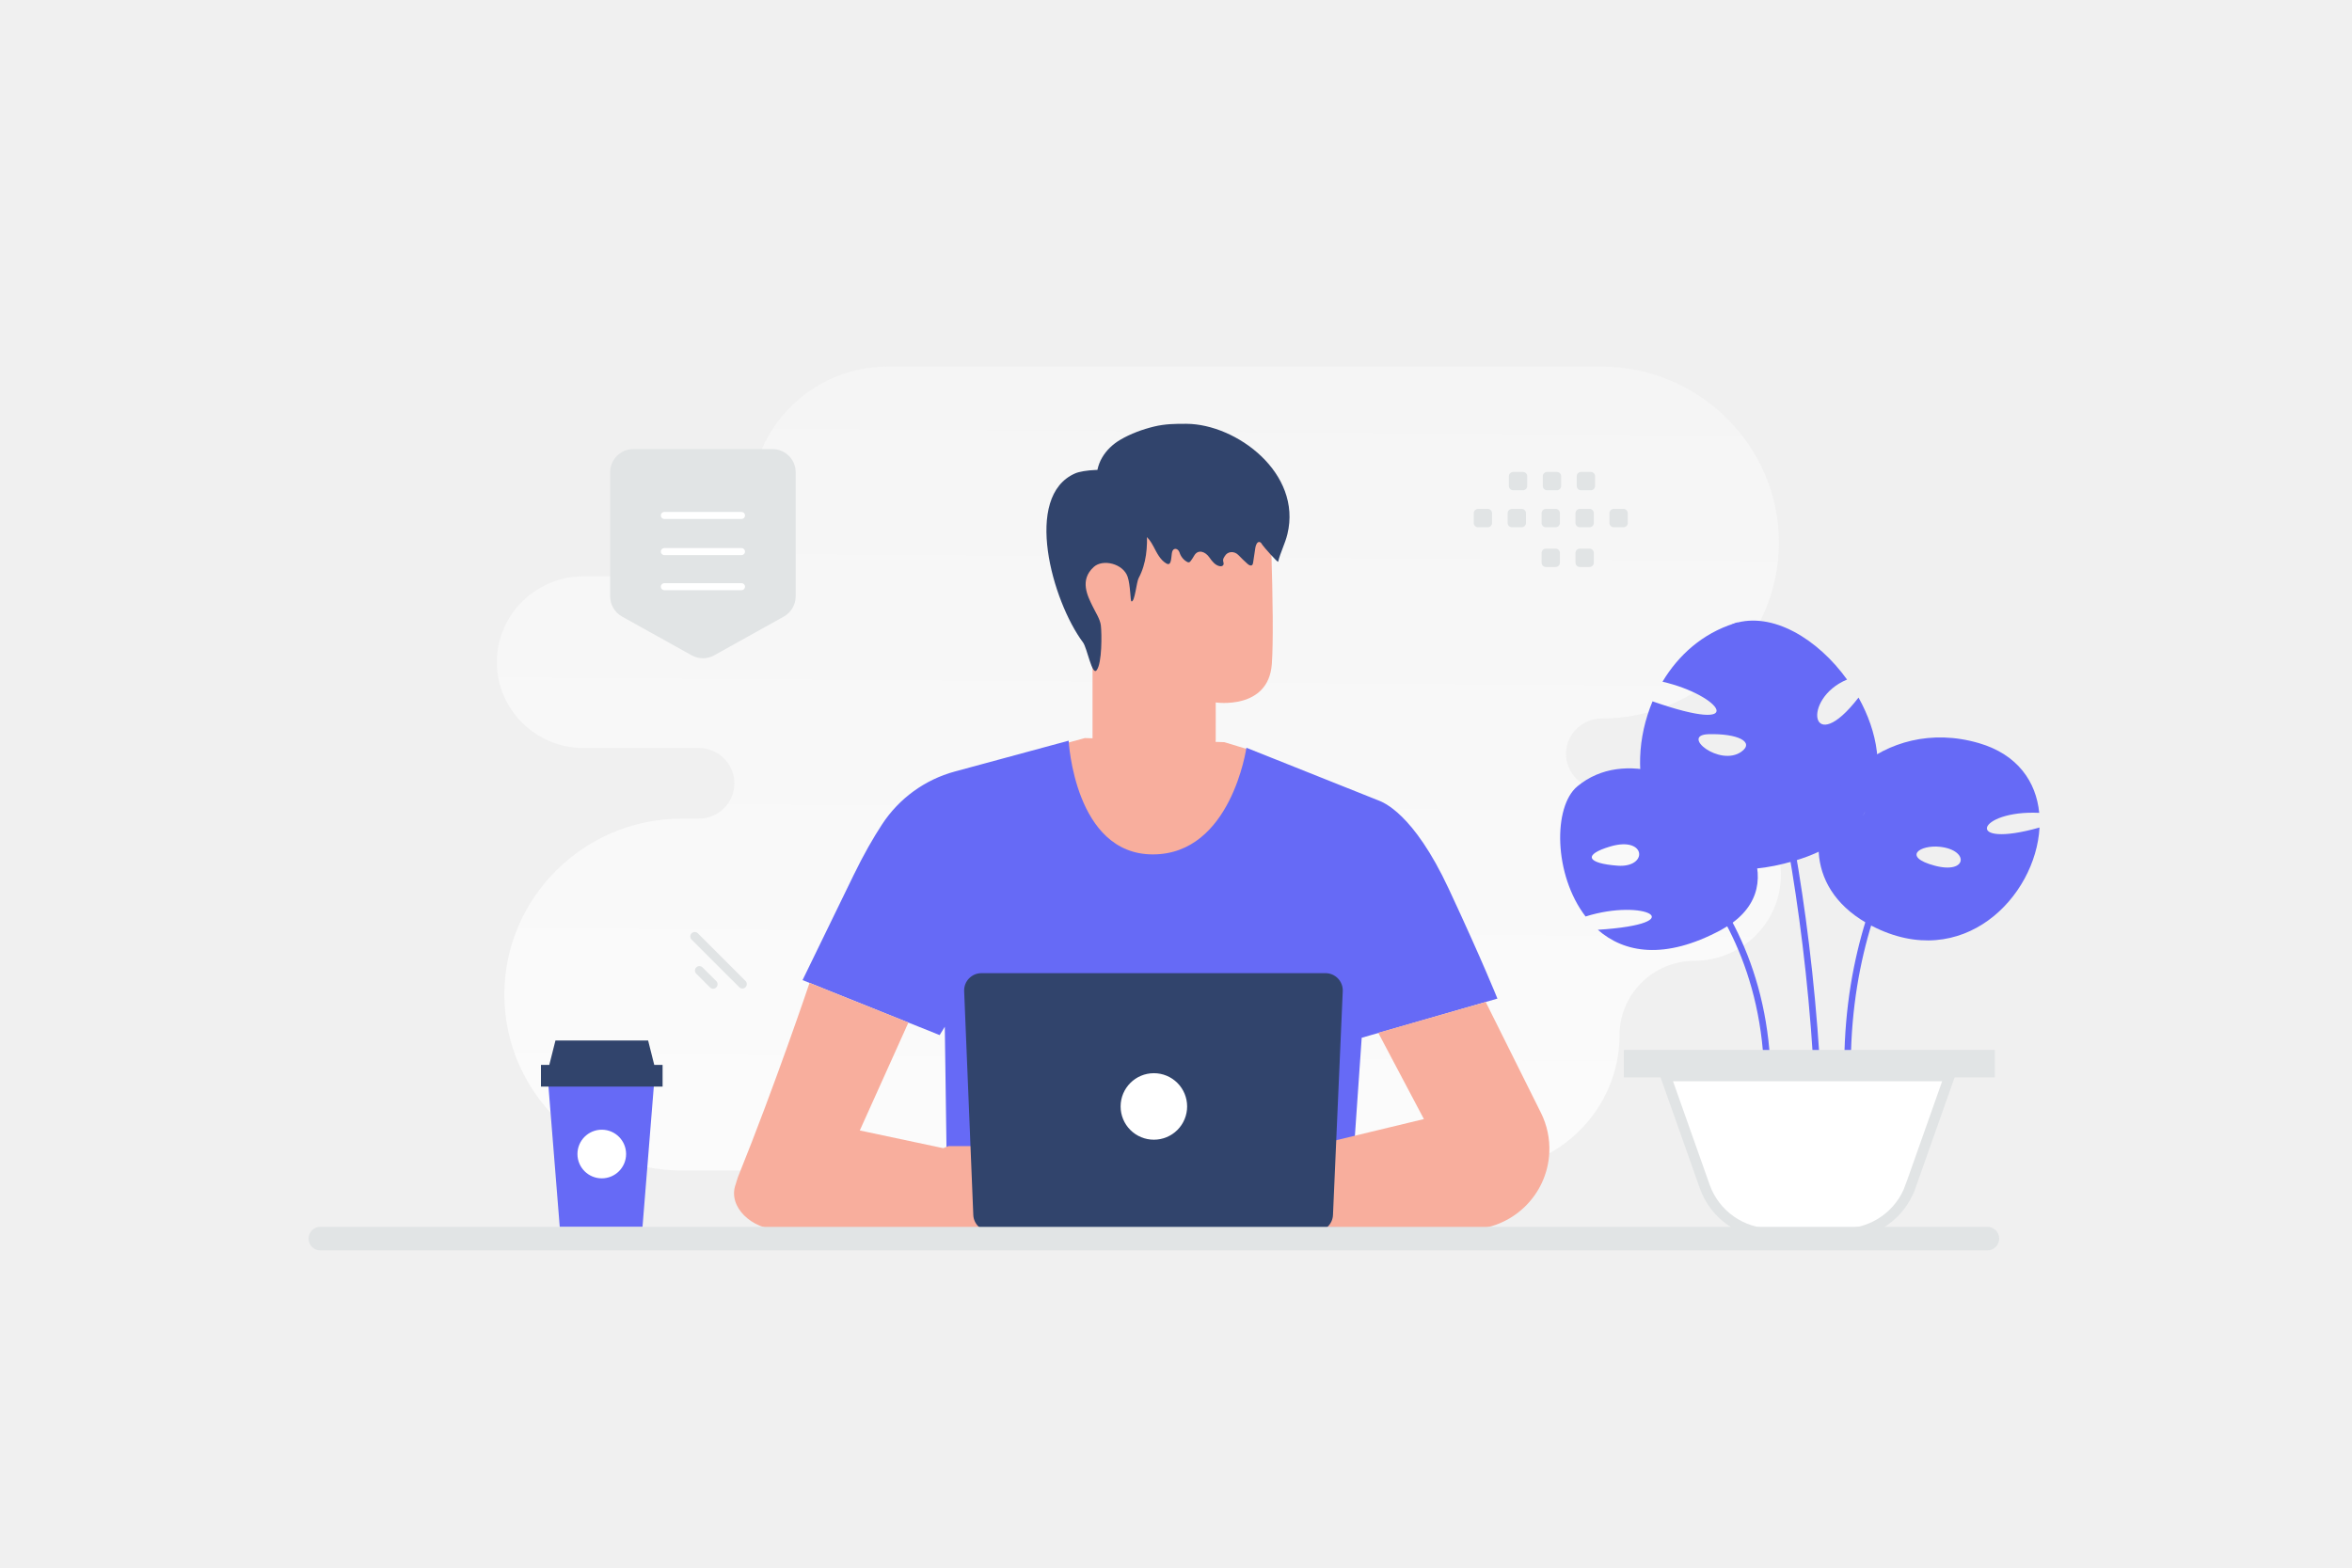
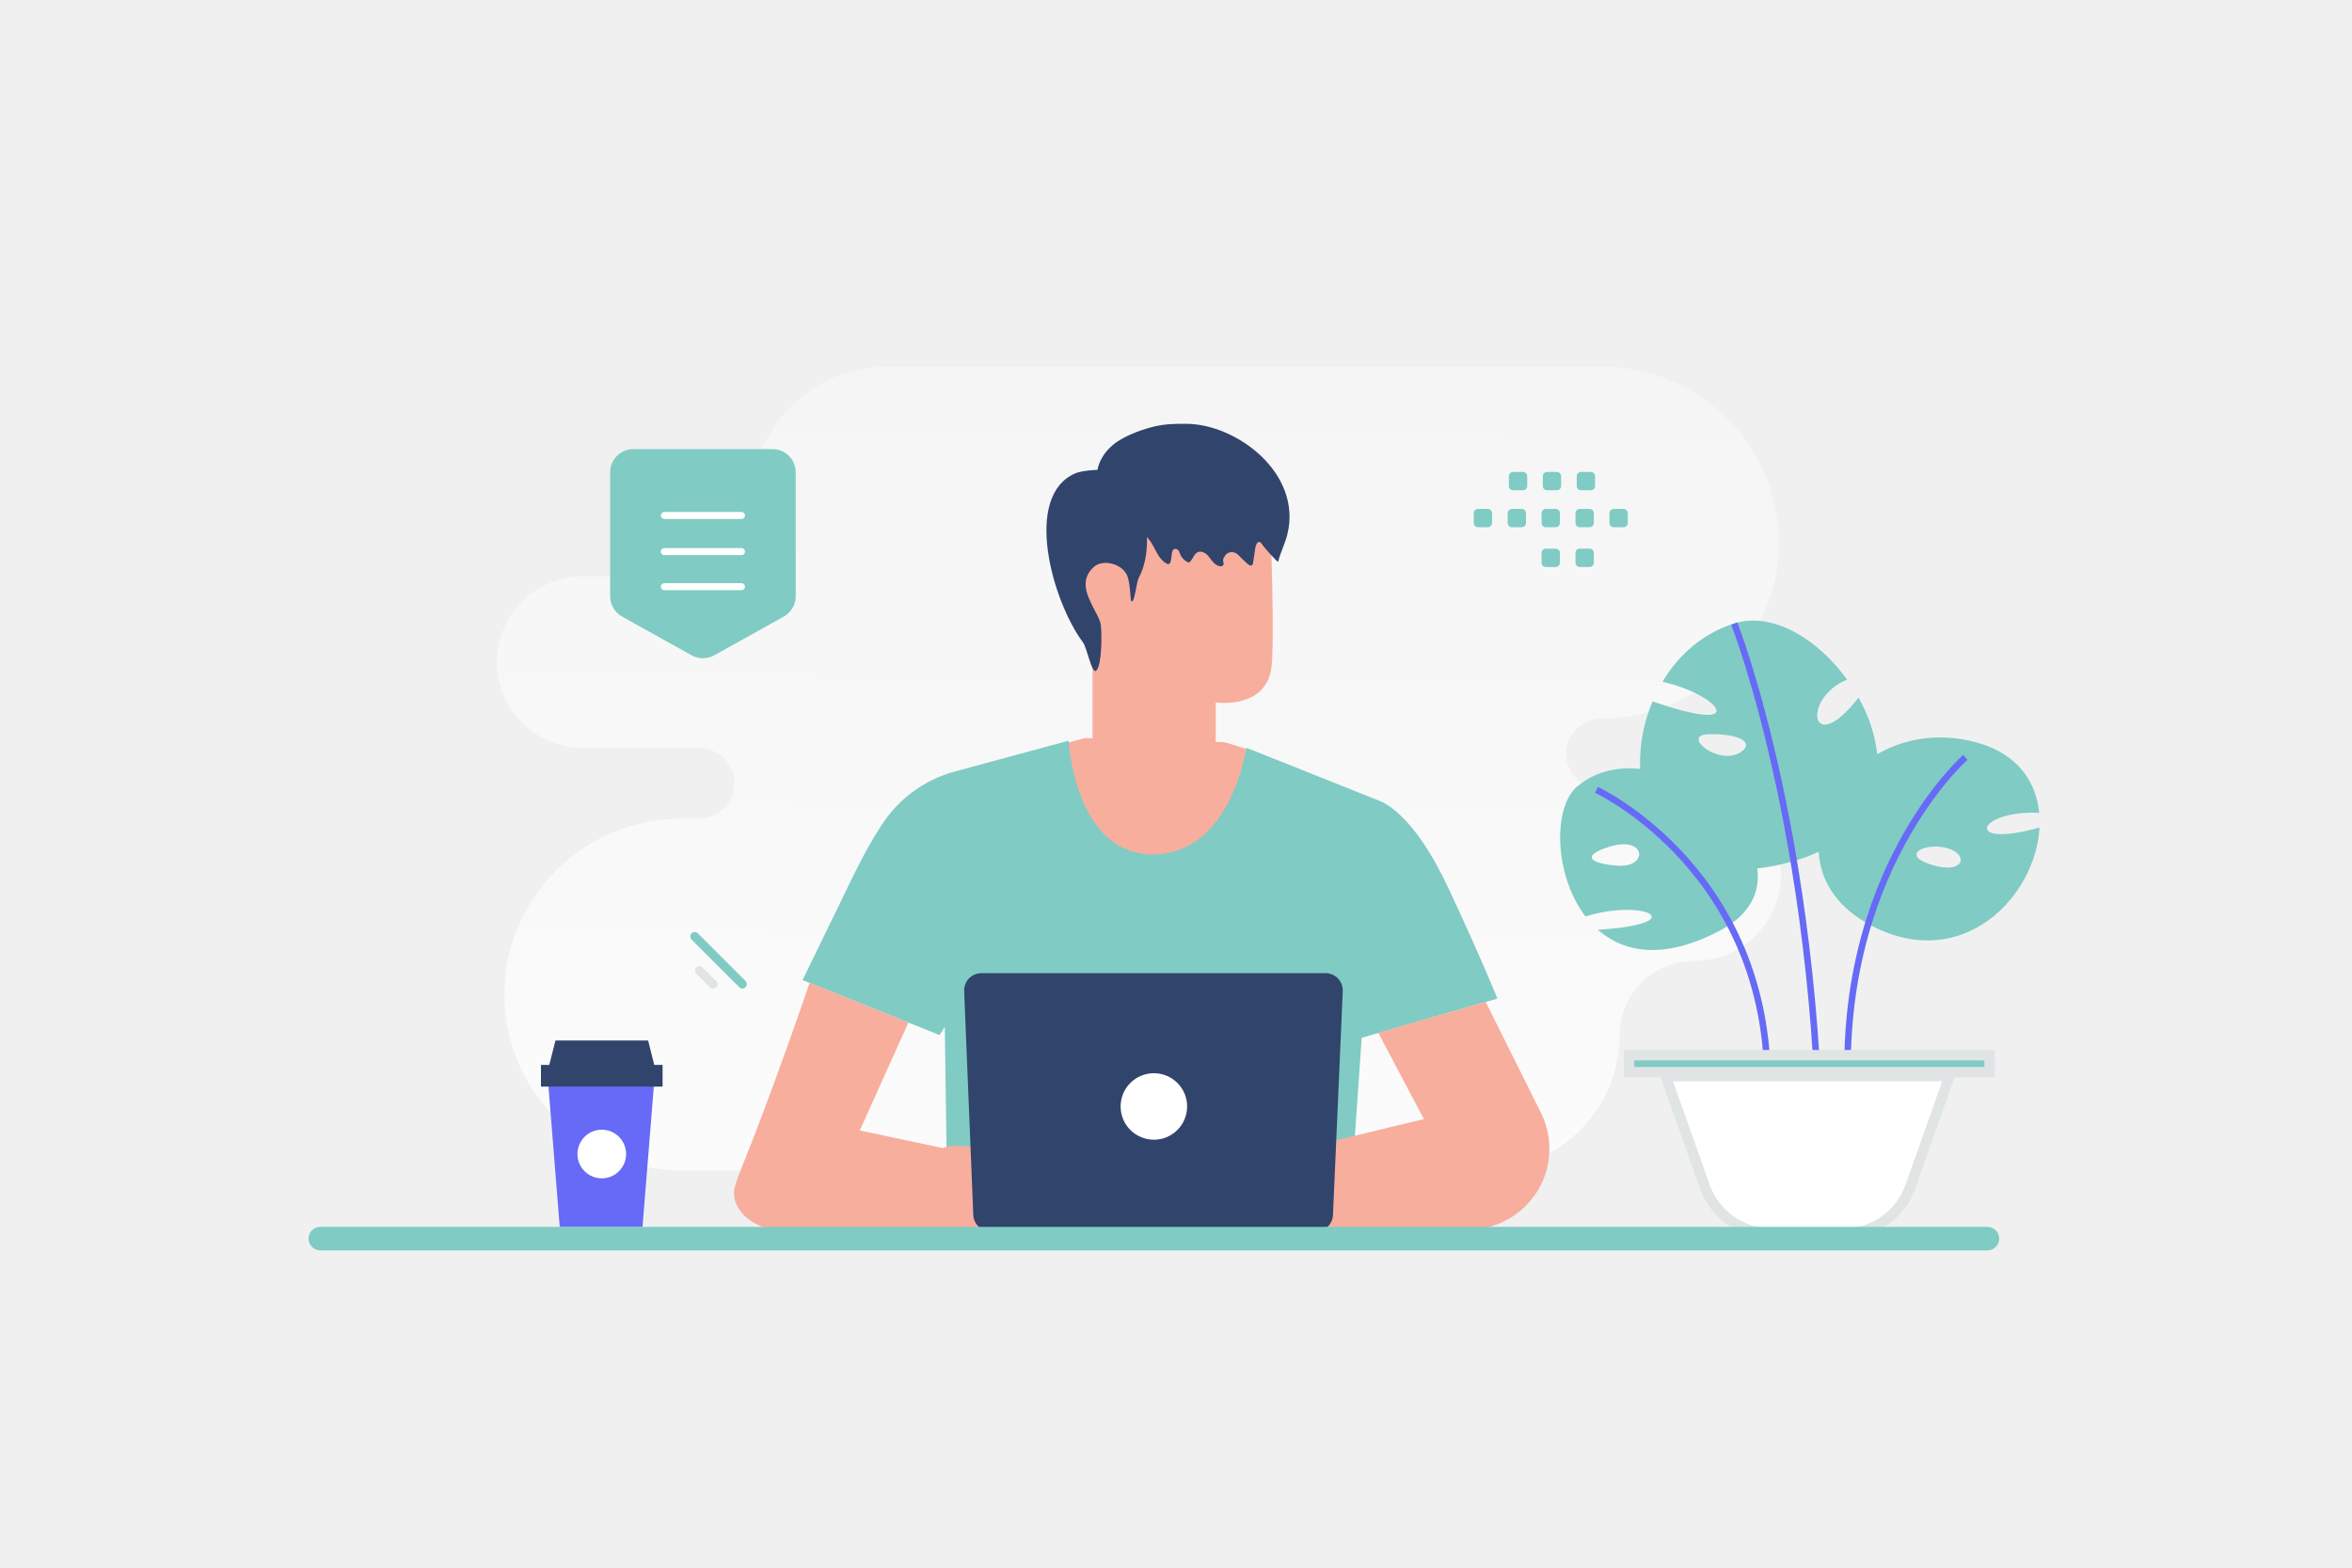
<svg xmlns="http://www.w3.org/2000/svg" width="900" height="600" viewBox="0 0 900 600" fill="none">
  <path fill="transparent" d="M0 0h900v600H0z" />
  <path fill-rule="evenodd" clip-rule="evenodd" d="M612.852 140.325c37.323 0 67.855 30.299 67.855 67.337 0 37.038-30.532 67.337-67.855 67.337-7.487 0-13.619 6.086-13.619 13.516s6.132 13.515 13.619 13.515h35.506c18.207 0 33.106 14.786 33.106 32.854 0 18.068-14.899 32.853-33.106 32.853-15.747 0-28.632 12.787-28.632 28.414 0 28.511-23.506 51.838-52.237 51.838H260.844c-37.323 0-67.855-30.299-67.855-67.337 0-37.038 30.532-67.337 67.855-67.337h6.563c7.488 0 13.62-6.078 13.62-13.516 0-7.43-6.125-13.515-13.62-13.515h-44.181c-18.208 0-33.106-14.786-33.106-32.854 0-18.046 14.861-32.816 33.037-32.853h35.552c15.747 0 28.632-12.787 28.632-28.414 0-28.511 23.506-51.838 52.237-51.838h273.274z" fill="url(#a)" />
  <path d="m480.803 287.792-12.285-3.737-53.407-1.572-12.045 3.288 1.572 29.349 27.249 17.386 26.43-.53 16.616-15.14 3.689-15.011 2.181-14.033z" fill="#F8AE9D" />
-   <path d="M326.613 334.991c3.865-7.971 7.57-14.37 10.874-19.422a48.399 48.399 0 0 1 27.874-20.288l43.559-11.804s2.262 43.527 32.221 43.527c29.959 0 35.797-40.817 35.797-40.817l50.407 20.112c1.732.673 13.424 4.715 27.024 33.888 12.959 27.778 18.621 42.004 18.621 42.004l-51.932 14.995-3.239 46.703 1.106 26.672-157.622-.353.882-30.489-.657-46.751-1.973 3.192-52.46-21.042s6.752-13.857 19.518-40.127z" fill="#666AF6" />
+   <path d="M326.613 334.991c3.865-7.971 7.57-14.37 10.874-19.422a48.399 48.399 0 0 1 27.874-20.288l43.559-11.804s2.262 43.527 32.221 43.527c29.959 0 35.797-40.817 35.797-40.817l50.407 20.112c1.732.673 13.424 4.715 27.024 33.888 12.959 27.778 18.621 42.004 18.621 42.004l-51.932 14.995-3.239 46.703 1.106 26.672-157.622-.353.882-30.489-.657-46.751-1.973 3.192-52.46-21.042s6.752-13.857 19.518-40.127z" fill="#80CBC4" />
  <path d="M446.231 303.32c-12.784-.236-27.307-25.172-27.307-25.172l-.834-64.054c-.668-18.449 10.808-34.168 31.493-34.254l1.92.086c19.252.919 34.498 14.863 35.013 32.046.487 15.992.779 33.659.153 42.194-1.308 17.667-21.464 14.685-21.464 14.685-.042 0 .055 8.9 0 14.098-.153 11.674-13.841 20.768-18.974 20.371z" fill="#F8AE9D" />
  <path d="M424.477 217.608c-.352-.168-14.122-4.766-14.429 8.835-.308 13.601 14.107 11.093 14.136 10.702.029-.39.293-19.537.293-19.537zM568.515 383.49l21.122 42.389a30.91 30.91 0 0 1 3.208 15.284c-.802 16.455-14.386 29.398-30.857 29.398l-61.069-.96-2.153-30.186 46.093-11.114-17.466-33.023 41.122-11.788zm-258.742-7.297s-13.103 38.925-27.393 74.305c-.289.705-.609 2.021-.866 2.742-3.224 8.773 6.479 17.321 16.279 17.321l82.58-.144v-26.848l-51.37-10.906 18.604-41.314-37.834-15.156z" fill="#F8AE9D" />
-   <path d="M475.286 442.334c-.016.096-1.893-.497-5.02-.69-3.111-.208-7.522.145-11.916 2.021-4.395 1.877-7.715 4.812-9.703 7.201-2.021 2.39-2.887 4.17-2.967 4.106-.032-.016.16-.465.593-1.235.433-.77 1.123-1.86 2.101-3.095 1.957-2.486 5.293-5.533 9.783-7.442 4.491-1.908 8.998-2.229 12.141-1.908 1.572.144 2.839.4 3.689.625.85.208 1.315.385 1.299.417zm-2.823-6.495c-.032.128-1.94-.818-5.228-.915-3.272-.144-7.875.85-12.173 3.449-4.298 2.614-7.522 5.918-9.799 8.291-1.091 1.155-1.989 2.117-2.695 2.855-.641.674-.994 1.042-1.026 1.01-.032-.016.289-.433.882-1.138a97.352 97.352 0 0 1 2.566-2.967c2.229-2.438 5.437-5.822 9.815-8.485 4.379-2.646 9.11-3.608 12.446-3.367 1.668.096 2.999.4 3.881.705.449.128.77.289.995.385.224.096.336.16.336.177z" fill="#EB996E" />
+   <path d="M475.286 442.334c-.016.096-1.893-.497-5.02-.69-3.111-.208-7.522.145-11.916 2.021-4.395 1.877-7.715 4.812-9.703 7.201-2.021 2.39-2.887 4.17-2.967 4.106-.032-.016.16-.465.593-1.235.433-.77 1.123-1.86 2.101-3.095 1.957-2.486 5.293-5.533 9.783-7.442 4.491-1.908 8.998-2.229 12.141-1.908 1.572.144 2.839.4 3.689.625.85.208 1.315.385 1.299.417zm-2.823-6.495c-.032.128-1.94-.818-5.228-.915-3.272-.144-7.875.85-12.173 3.449-4.298 2.614-7.522 5.918-9.799 8.291-1.091 1.155-1.989 2.117-2.695 2.855-.641.674-.994 1.042-1.026 1.01-.032-.016.289-.433.882-1.138a97.352 97.352 0 0 1 2.566-2.967c2.229-2.438 5.437-5.822 9.815-8.485 4.379-2.646 9.11-3.608 12.446-3.367 1.668.096 2.999.4 3.881.705.449.128.77.289.995.385.224.096.336.16.336.177z" fill="#80CBC4" />
  <path d="M363.003 438.645h11.853s26.751-9.671 32.252-8.741c4.956.834 23.095 12.879 26.655 15.268.401.273.69.642.866 1.091a3.885 3.885 0 0 1-2.165 4.94l-.369.16.161.545c.208.674.305 1.428.272 2.166-.128 2.55-3.56 3.319-4.859 1.122l.69 1.219c.272.497.417 1.059.384 1.62l-.064 1.107a2.979 2.979 0 0 1-2.053 2.662 2.943 2.943 0 0 1-3.111-.818c-2.293-2.534-7.265-7.602-10.633-8.163-2.983-.498-7.971-.562-10.986-.546a3.7 3.7 0 0 0-3.448 2.374c1.988.144 15.893 7.393 20.817 9.992 1.524.802 2.662 2.245 2.855 3.961.176 1.54-.594 3.16-3.641 2.438-6.543-1.524-18.299-6.929-18.299-6.929s-6.063-1.732-9.992 1.043c-5.533 3.897-8.067 5.324-12.814 3.753-4.748-1.572-8.244-3.833-8.244-3.833l-9.35-.931c-.032 0-8.869-22.1 3.223-25.5z" fill="#F8AE9D" />
  <path d="M398.335 443.168c.017.096 1.893-.497 5.02-.69 3.112-.208 7.522.145 11.917 2.021 4.394 1.877 7.714 4.812 9.703 7.201 2.021 2.39 2.887 4.17 2.967 4.106.032-.016-.161-.465-.594-1.235a24.042 24.042 0 0 0-2.101-3.095c-1.956-2.486-5.292-5.533-9.783-7.442-4.491-1.908-8.997-2.229-12.141-1.908a22.978 22.978 0 0 0-3.688.625c-.85.225-1.316.385-1.3.417zm2.823-6.495c.032.128 1.94-.818 5.228-.915 3.272-.144 7.875.85 12.173 3.449 4.298 2.614 7.522 5.918 9.799 8.291 1.091 1.155 1.989 2.117 2.695 2.855.641.674.994 1.042 1.026 1.01.032-.016-.288-.433-.882-1.138a94.577 94.577 0 0 0-2.566-2.967c-2.229-2.438-5.437-5.822-9.815-8.484-4.379-2.647-9.11-3.609-12.446-3.368-1.668.096-2.999.4-3.881.705-.449.129-.77.289-.994.385-.225.096-.337.161-.337.177z" fill="#EB996E" />
  <path d="M379.042 471.315h124.439a6.59 6.59 0 0 0 6.591-6.319l3.737-85.644c.161-3.753-2.838-6.896-6.591-6.896H375.545c-3.753 0-6.752 3.127-6.607 6.88l3.496 85.66c.144 3.528 3.063 6.319 6.608 6.319z" fill="#31446C" />
  <path d="M428.807 423.47a12.715 12.715 0 0 0 12.725 12.726 12.715 12.715 0 0 0 12.726-12.726 12.715 12.715 0 0 0-12.726-12.725c-7.036 0-12.725 5.719-12.725 12.725z" fill="#fff" />
  <path fill="#F8AE9D" d="M429.289 242.388h-11.227v48.114h11.227z" />
  <path d="M424.882 199.397c2.023 2.61 5.591 3.185 8.53 3.702 3.95.693 5.905 2.138 7.956 6.017 1.298 2.477 2.597 5.191 4.921 6.533 1.889 1.096 1.821-1.698 2.12-3.861a5.26 5.26 0 0 1 .116-.569c.457-1.727 2.296-1.433 2.835.271.492 1.534 1.545 2.832 2.885 3.554.218.118.451.221.683.177.314-.044.56-.339.765-.604.43-.556.857-1.263 1.298-2.01 1.449-2.457 4.192-1.579 5.811.771 1.011 1.46 2.214 2.964 3.868 3.303.533.118 1.203.03 1.449-.486.315-.635-.177-1.269-.095-1.918.068-.604.328-.87.615-1.386 1.126-2.003 3.704-2.075 5.289-.411a58.818 58.818 0 0 0 3.446 3.331c.505.443 1.243.885 1.749.443.274-.236.342-.635.397-1.018.287-1.873.56-3.746.847-5.619.164-1.047.725-2.419 1.682-2.153.464.133.738.619.997 1.062.315.56 5.933 6.946 6.042 6.459.875-3.628 2.666-6.931 3.541-10.559 5.659-23.346-19.452-42.12-38.631-42.223-4.264-.029-8.16.04-12.302 1.028-4.416 1.062-9.077 2.748-13.082 5.122-5.618 3.318-9.87 9.35-8.776 16.547" fill="#31446C" />
  <path d="M434.968 191.505c2.822 3.099 3.569 7.458 3.832 11.576.387 6.21-.138 12.662-3.099 18.175-.843 1.57-1.466 9.336-2.766 8.907-.415-.134-.346-6.157-1.439-9.403-1.688-5.03-9.462-6.948-12.962-3.769-5.588 5.057-2.31 11.2-.456 15.023 1.107 2.307 2.863 4.896 3.168 7.337.373 3.126.484 14.514-1.619 17.17-1.757 2.226-3.624-8.531-5.215-10.651-11.772-15.787-23.06-55.988-2.96-64.707 3.057-1.328 12.491-2.012 15.355-.322" fill="#31446C" />
-   <path fill-rule="evenodd" clip-rule="evenodd" d="M565.563 201.794h3.743c.905 0 1.634-.736 1.634-1.634v-3.743c0-.905-.736-1.634-1.634-1.634h-3.743a1.64 1.64 0 0 0-1.634 1.634v3.743a1.63 1.63 0 0 0 1.634 1.634zm12.979 0h3.743a1.64 1.64 0 0 0 1.634-1.634v-3.743c0-.905-.736-1.634-1.634-1.634h-3.743a1.64 1.64 0 0 0-1.634 1.634v3.743a1.64 1.64 0 0 0 1.634 1.634zm12.987 0h3.743a1.64 1.64 0 0 0 1.634-1.634v-3.743c0-.905-.736-1.634-1.634-1.634h-3.743a1.64 1.64 0 0 0-1.634 1.634v3.743a1.63 1.63 0 0 0 1.634 1.634zm12.979 0h3.743a1.64 1.64 0 0 0 1.634-1.634v-3.743c0-.905-.736-1.634-1.634-1.634h-3.743c-.905 0-1.642.736-1.642 1.634v3.743a1.652 1.652 0 0 0 1.642 1.634zm12.98 0h3.743c.905 0 1.642-.736 1.642-1.634v-3.743c0-.905-.737-1.634-1.642-1.634h-3.743a1.64 1.64 0 0 0-1.634 1.634v3.743a1.64 1.64 0 0 0 1.634 1.634zm-38.47-14.152h3.743c.897 0 1.634-.737 1.634-1.634v-3.752a1.64 1.64 0 0 0-1.634-1.633h-3.743c-.906 0-1.634.736-1.634 1.633V186a1.632 1.632 0 0 0 1.634 1.642zm12.979 0h3.743a1.64 1.64 0 0 0 1.634-1.634v-3.752a1.64 1.64 0 0 0-1.634-1.633h-3.743a1.64 1.64 0 0 0-1.634 1.633V186a1.632 1.632 0 0 0 1.634 1.642zm12.979 0h3.743c.906 0 1.642-.737 1.642-1.634v-3.752c0-.897-.736-1.633-1.642-1.633h-3.743a1.64 1.64 0 0 0-1.634 1.633V186c0 .905.737 1.642 1.634 1.642zm-13.447 29.357h3.743a1.64 1.64 0 0 0 1.634-1.634v-3.744c0-.905-.736-1.634-1.634-1.634h-3.743a1.64 1.64 0 0 0-1.634 1.634v3.744a1.63 1.63 0 0 0 1.634 1.634zm12.979 0h3.743a1.64 1.64 0 0 0 1.634-1.634v-3.744c0-.905-.736-1.634-1.634-1.634h-3.743c-.905 0-1.642.737-1.642 1.634v3.744a1.652 1.652 0 0 0 1.642 1.634z" fill="#E1E4E5" />
-   <path d="M627.609 289.844c.23-7.193 1.862-14.547 4.736-21.42 37.425 13.127 26.459-2.291 3.816-7.514 6.092-10.194 15.333-18.464 27.425-22.29 14.644-4.628 32 5.911 43.195 21.466-17.609 7.307-13.862 30.56 4.391 6.895 3.655 6.552 6.161 13.608 7.011 20.641 2.138 17.319-5.839 34.317-31.655 41.877-41.608 12.256-59.838-12.554-58.919-39.655zm26.161-8.843c-10.988.321 4.391 12.623 12.621 6.667 5.149-3.757-1.61-6.988-12.621-6.667z" fill="#666AF6" />
+   <path fill-rule="evenodd" clip-rule="evenodd" d="M565.563 201.794h3.743c.905 0 1.634-.736 1.634-1.634v-3.743c0-.905-.736-1.634-1.634-1.634h-3.743a1.64 1.64 0 0 0-1.634 1.634v3.743a1.63 1.63 0 0 0 1.634 1.634zm12.979 0h3.743a1.64 1.64 0 0 0 1.634-1.634v-3.743c0-.905-.736-1.634-1.634-1.634h-3.743a1.64 1.64 0 0 0-1.634 1.634v3.743a1.64 1.64 0 0 0 1.634 1.634zm12.987 0h3.743a1.64 1.64 0 0 0 1.634-1.634v-3.743c0-.905-.736-1.634-1.634-1.634h-3.743a1.64 1.64 0 0 0-1.634 1.634v3.743a1.63 1.63 0 0 0 1.634 1.634zm12.979 0h3.743a1.64 1.64 0 0 0 1.634-1.634v-3.743c0-.905-.736-1.634-1.634-1.634h-3.743c-.905 0-1.642.736-1.642 1.634v3.743a1.652 1.652 0 0 0 1.642 1.634zm12.98 0h3.743c.905 0 1.642-.736 1.642-1.634v-3.743c0-.905-.737-1.634-1.642-1.634h-3.743a1.64 1.64 0 0 0-1.634 1.634v3.743a1.64 1.64 0 0 0 1.634 1.634zm-38.47-14.152h3.743c.897 0 1.634-.737 1.634-1.634v-3.752a1.64 1.64 0 0 0-1.634-1.633h-3.743c-.906 0-1.634.736-1.634 1.633V186a1.632 1.632 0 0 0 1.634 1.642zm12.979 0h3.743a1.64 1.64 0 0 0 1.634-1.634v-3.752a1.64 1.64 0 0 0-1.634-1.633h-3.743a1.64 1.64 0 0 0-1.634 1.633V186a1.632 1.632 0 0 0 1.634 1.642zm12.979 0h3.743c.906 0 1.642-.737 1.642-1.634v-3.752c0-.897-.736-1.633-1.642-1.633h-3.743a1.64 1.64 0 0 0-1.634 1.633V186c0 .905.737 1.642 1.634 1.642zm-13.447 29.357h3.743a1.64 1.64 0 0 0 1.634-1.634v-3.744c0-.905-.736-1.634-1.634-1.634h-3.743a1.64 1.64 0 0 0-1.634 1.634v3.744a1.63 1.63 0 0 0 1.634 1.634zm12.979 0h3.743a1.64 1.64 0 0 0 1.634-1.634v-3.744c0-.905-.736-1.634-1.634-1.634h-3.743c-.905 0-1.642.737-1.642 1.634v3.744a1.652 1.652 0 0 0 1.642 1.634z" fill="#80CBC4" />
+   <path d="M627.609 289.844c.23-7.193 1.862-14.547 4.736-21.42 37.425 13.127 26.459-2.291 3.816-7.514 6.092-10.194 15.333-18.464 27.425-22.29 14.644-4.628 32 5.911 43.195 21.466-17.609 7.307-13.862 30.56 4.391 6.895 3.655 6.552 6.161 13.608 7.011 20.641 2.138 17.319-5.839 34.317-31.655 41.877-41.608 12.256-59.838-12.554-58.919-39.655zm26.161-8.843c-10.988.321 4.391 12.623 12.621 6.667 5.149-3.757-1.61-6.988-12.621-6.667z" fill="#80CBC4" />
  <path d="M696.574 466.745c1.816-140.224-32.965-228.102-32.965-228.102" stroke="#666AF6" stroke-width="2.5" stroke-miterlimit="10" />
-   <path d="M705.878 298.961c5.748 24.261 12.161 10.744 5.219-5.2 11.287-9.668 27.839-14.707 46.206-9.324 14.828 4.353 21.862 14.845 23.012 26.666-23.747-1.146-29.54 14.02.115 5.612-1.403 26.437-29.333 55.646-64.138 37.662-25.54-13.195-24.827-38.555-10.414-55.416zm34.414 32.347c12.598 3.368 13.218-5.91 2.207-7.193-7.839-.916-14.805 3.826-2.207 7.193z" fill="#666AF6" />
+   <path d="M705.878 298.961c5.748 24.261 12.161 10.744 5.219-5.2 11.287-9.668 27.839-14.707 46.206-9.324 14.828 4.353 21.862 14.845 23.012 26.666-23.747-1.146-29.54 14.02.115 5.612-1.403 26.437-29.333 55.646-64.138 37.662-25.54-13.195-24.827-38.555-10.414-55.416zm34.414 32.347c12.598 3.368 13.218-5.91 2.207-7.193-7.839-.916-14.805 3.826-2.207 7.193z" fill="#80CBC4" />
  <path d="M707.425 422.234c-5.771-88.038 44.62-132.367 44.62-132.367" stroke="#666AF6" stroke-width="2.5" stroke-miterlimit="10" />
-   <path d="M606.726 350.769c-12.23-15.945-12.529-42.038-3.127-49.827 8.897-7.376 20.253-8.27 31.196-5.246-2.782 16.586 10.781 23.871 7.54 2.749 25.494 11.386 44.551 42.244 16.184 57.501-21.609 11.592-37.058 8.729-47.103-.091 36.597-2.337 17.861-12.211-4.69-5.086zm9.563-26.826c-10.667 3.138-9.172 6.483 2.644 7.376 11.793.894 11.126-11.385-2.644-7.376z" fill="#666AF6" />
+   <path d="M606.726 350.769c-12.23-15.945-12.529-42.038-3.127-49.827 8.897-7.376 20.253-8.27 31.196-5.246-2.782 16.586 10.781 23.871 7.54 2.749 25.494 11.386 44.551 42.244 16.184 57.501-21.609 11.592-37.058 8.729-47.103-.091 36.597-2.337 17.861-12.211-4.69-5.086zm9.563-26.826c-10.667 3.138-9.172 6.483 2.644 7.376 11.793.894 11.126-11.385-2.644-7.376z" fill="#80CBC4" />
  <path d="M676.252 421.431c3.518-87.237-65.356-119.126-65.356-119.126" stroke="#666AF6" stroke-width="2.5" stroke-miterlimit="10" />
  <path d="M745.998 411.841H637.359l14.963 42.256c3.831 10.814 14.109 18.071 25.632 18.071h27.471c11.525 0 21.801-7.236 25.631-18.07l1.886.667-1.886-.667 14.942-42.257z" fill="#fff" stroke="#E1E4E5" stroke-width="4" />
-   <path d="M761.341 410.361v-6.516H623.366v6.516h137.975z" fill="#E1E4E5" stroke="#E1E4E5" stroke-width="4" />
+   <path d="M761.341 410.361v-6.516H623.366v6.516h137.975z" fill="#80CBC4" stroke="#E1E4E5" stroke-width="4" />
  <path d="m209.618 412.698 4.575 56.906h31.659l4.585-56.906h-40.819z" fill="#666AF6" />
  <path d="M207 407.567h46.54v8.294H207v-8.294zm3.189 0h40.163l-2.345-9.325h-35.463l-2.355 9.325z" fill="#31446C" />
  <path d="M220.962 441.68a9.306 9.306 0 0 0 9.308 9.308 9.306 9.306 0 0 0 9.308-9.308 9.305 9.305 0 0 0-9.308-9.308 9.306 9.306 0 0 0-9.308 9.308z" fill="#fff" />
-   <path fill-rule="evenodd" clip-rule="evenodd" d="M304.478 228.214v-47.435c0-4.914-3.972-8.894-8.876-8.894H242.35c-4.904 0-8.876 3.98-8.876 8.894v47.435a8.895 8.895 0 0 0 4.567 7.774l26.626 14.821a8.853 8.853 0 0 0 8.622 0l26.627-14.821a8.905 8.905 0 0 0 4.562-7.774z" fill="#E1E4E5" />
+   <path fill-rule="evenodd" clip-rule="evenodd" d="M304.478 228.214v-47.435c0-4.914-3.972-8.894-8.876-8.894H242.35c-4.904 0-8.876 3.98-8.876 8.894v47.435a8.895 8.895 0 0 0 4.567 7.774l26.626 14.821a8.853 8.853 0 0 0 8.622 0l26.627-14.821a8.905 8.905 0 0 0 4.562-7.774z" fill="#80CBC4" />
  <path d="M283.734 211.109h-29.518m29.518-13.829h-29.518m29.518 27.26h-29.518" stroke="#fff" stroke-width="2.677" stroke-linecap="round" stroke-linejoin="round" />
-   <rect width="646.936" height="9.013" rx="4.507" transform="matrix(-1 0 0 1 765 469.552)" fill="#E1E4E5" />
-   <rect width="29.178" height="3.399" rx="1.7" transform="scale(-1 1) rotate(-45 311.398 534.12)" fill="#E1E4E5" />
+   <rect width="646.936" height="9.013" rx="4.507" transform="matrix(-1 0 0 1 765 469.552)" fill="#80CBC4" />
+   <rect width="29.178" height="3.399" rx="1.7" transform="scale(-1 1) rotate(-45 311.398 534.12)" fill="#80CBC4" />
  <rect width="10.834" height="3.399" rx="1.7" transform="scale(-1 1) rotate(-45 317.087 520.656)" fill="#E1E4E5" />
  <defs>
    <linearGradient id="a" x1="425.316" y1="620.484" x2="431.256" y2="-194.429" gradientUnits="userSpaceOnUse">
      <stop stop-color="#fff" />
      <stop offset="1" stop-color="#EEE" />
    </linearGradient>
  </defs>
</svg>
